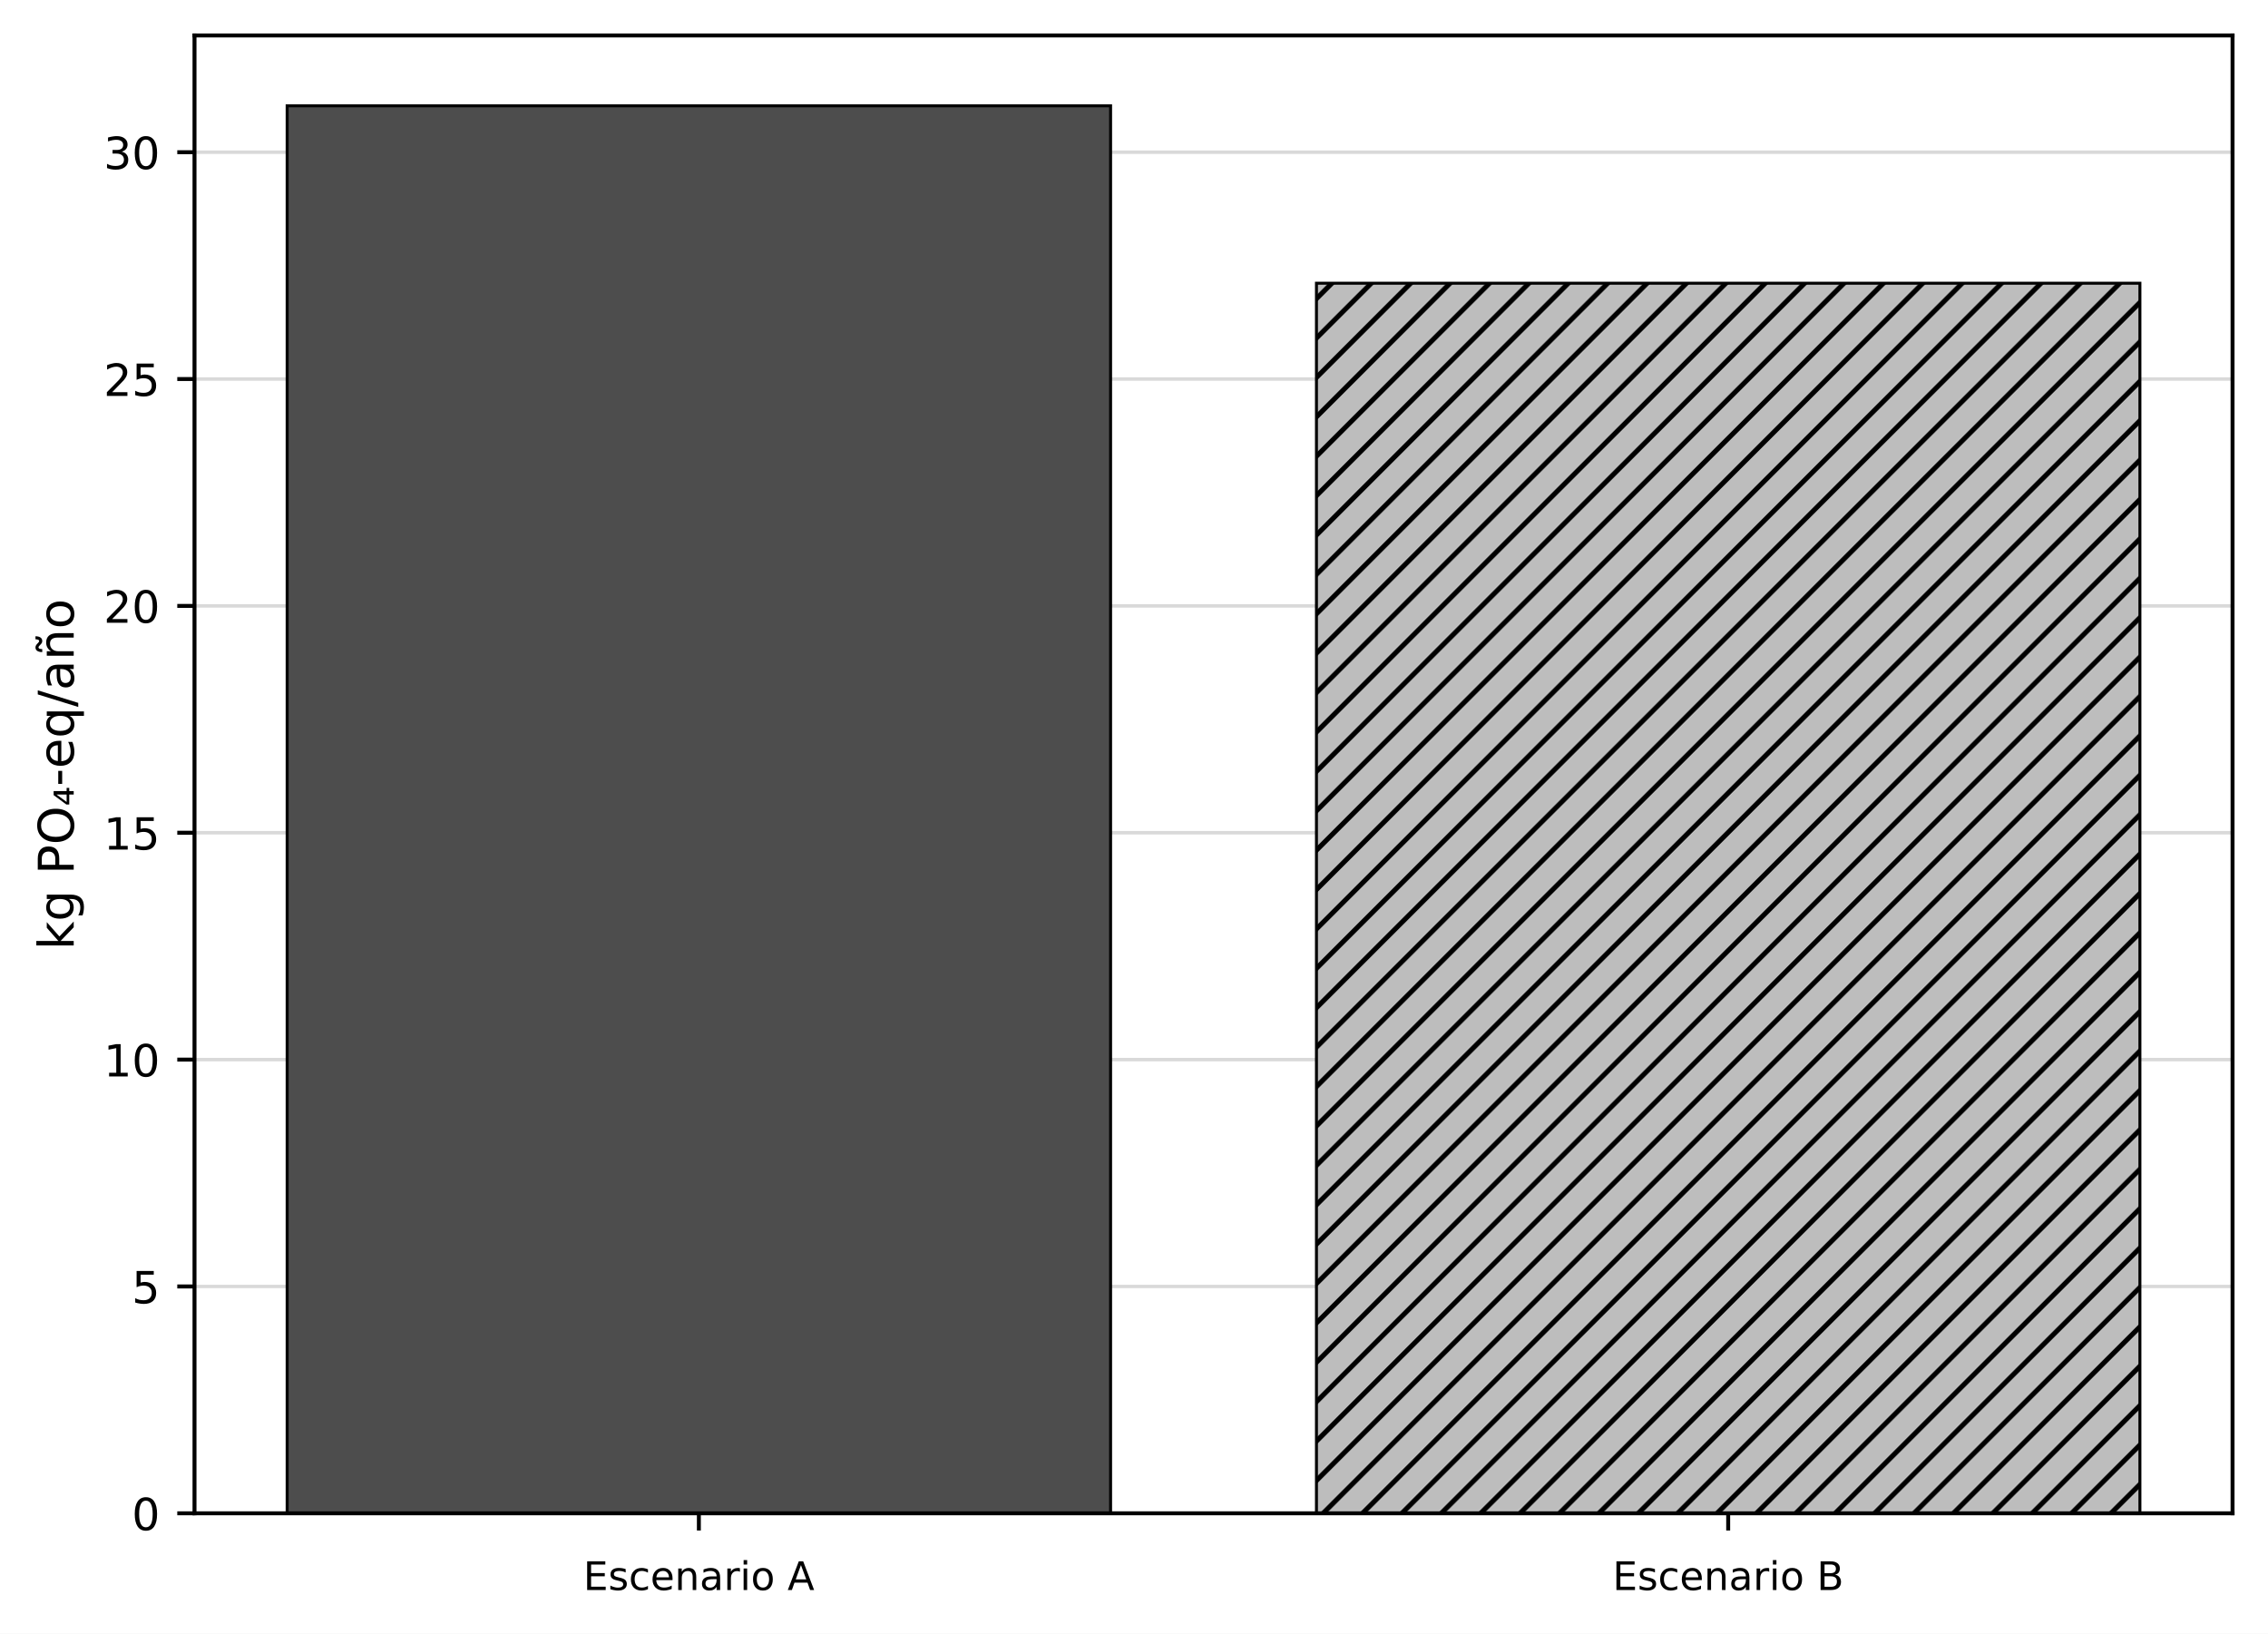
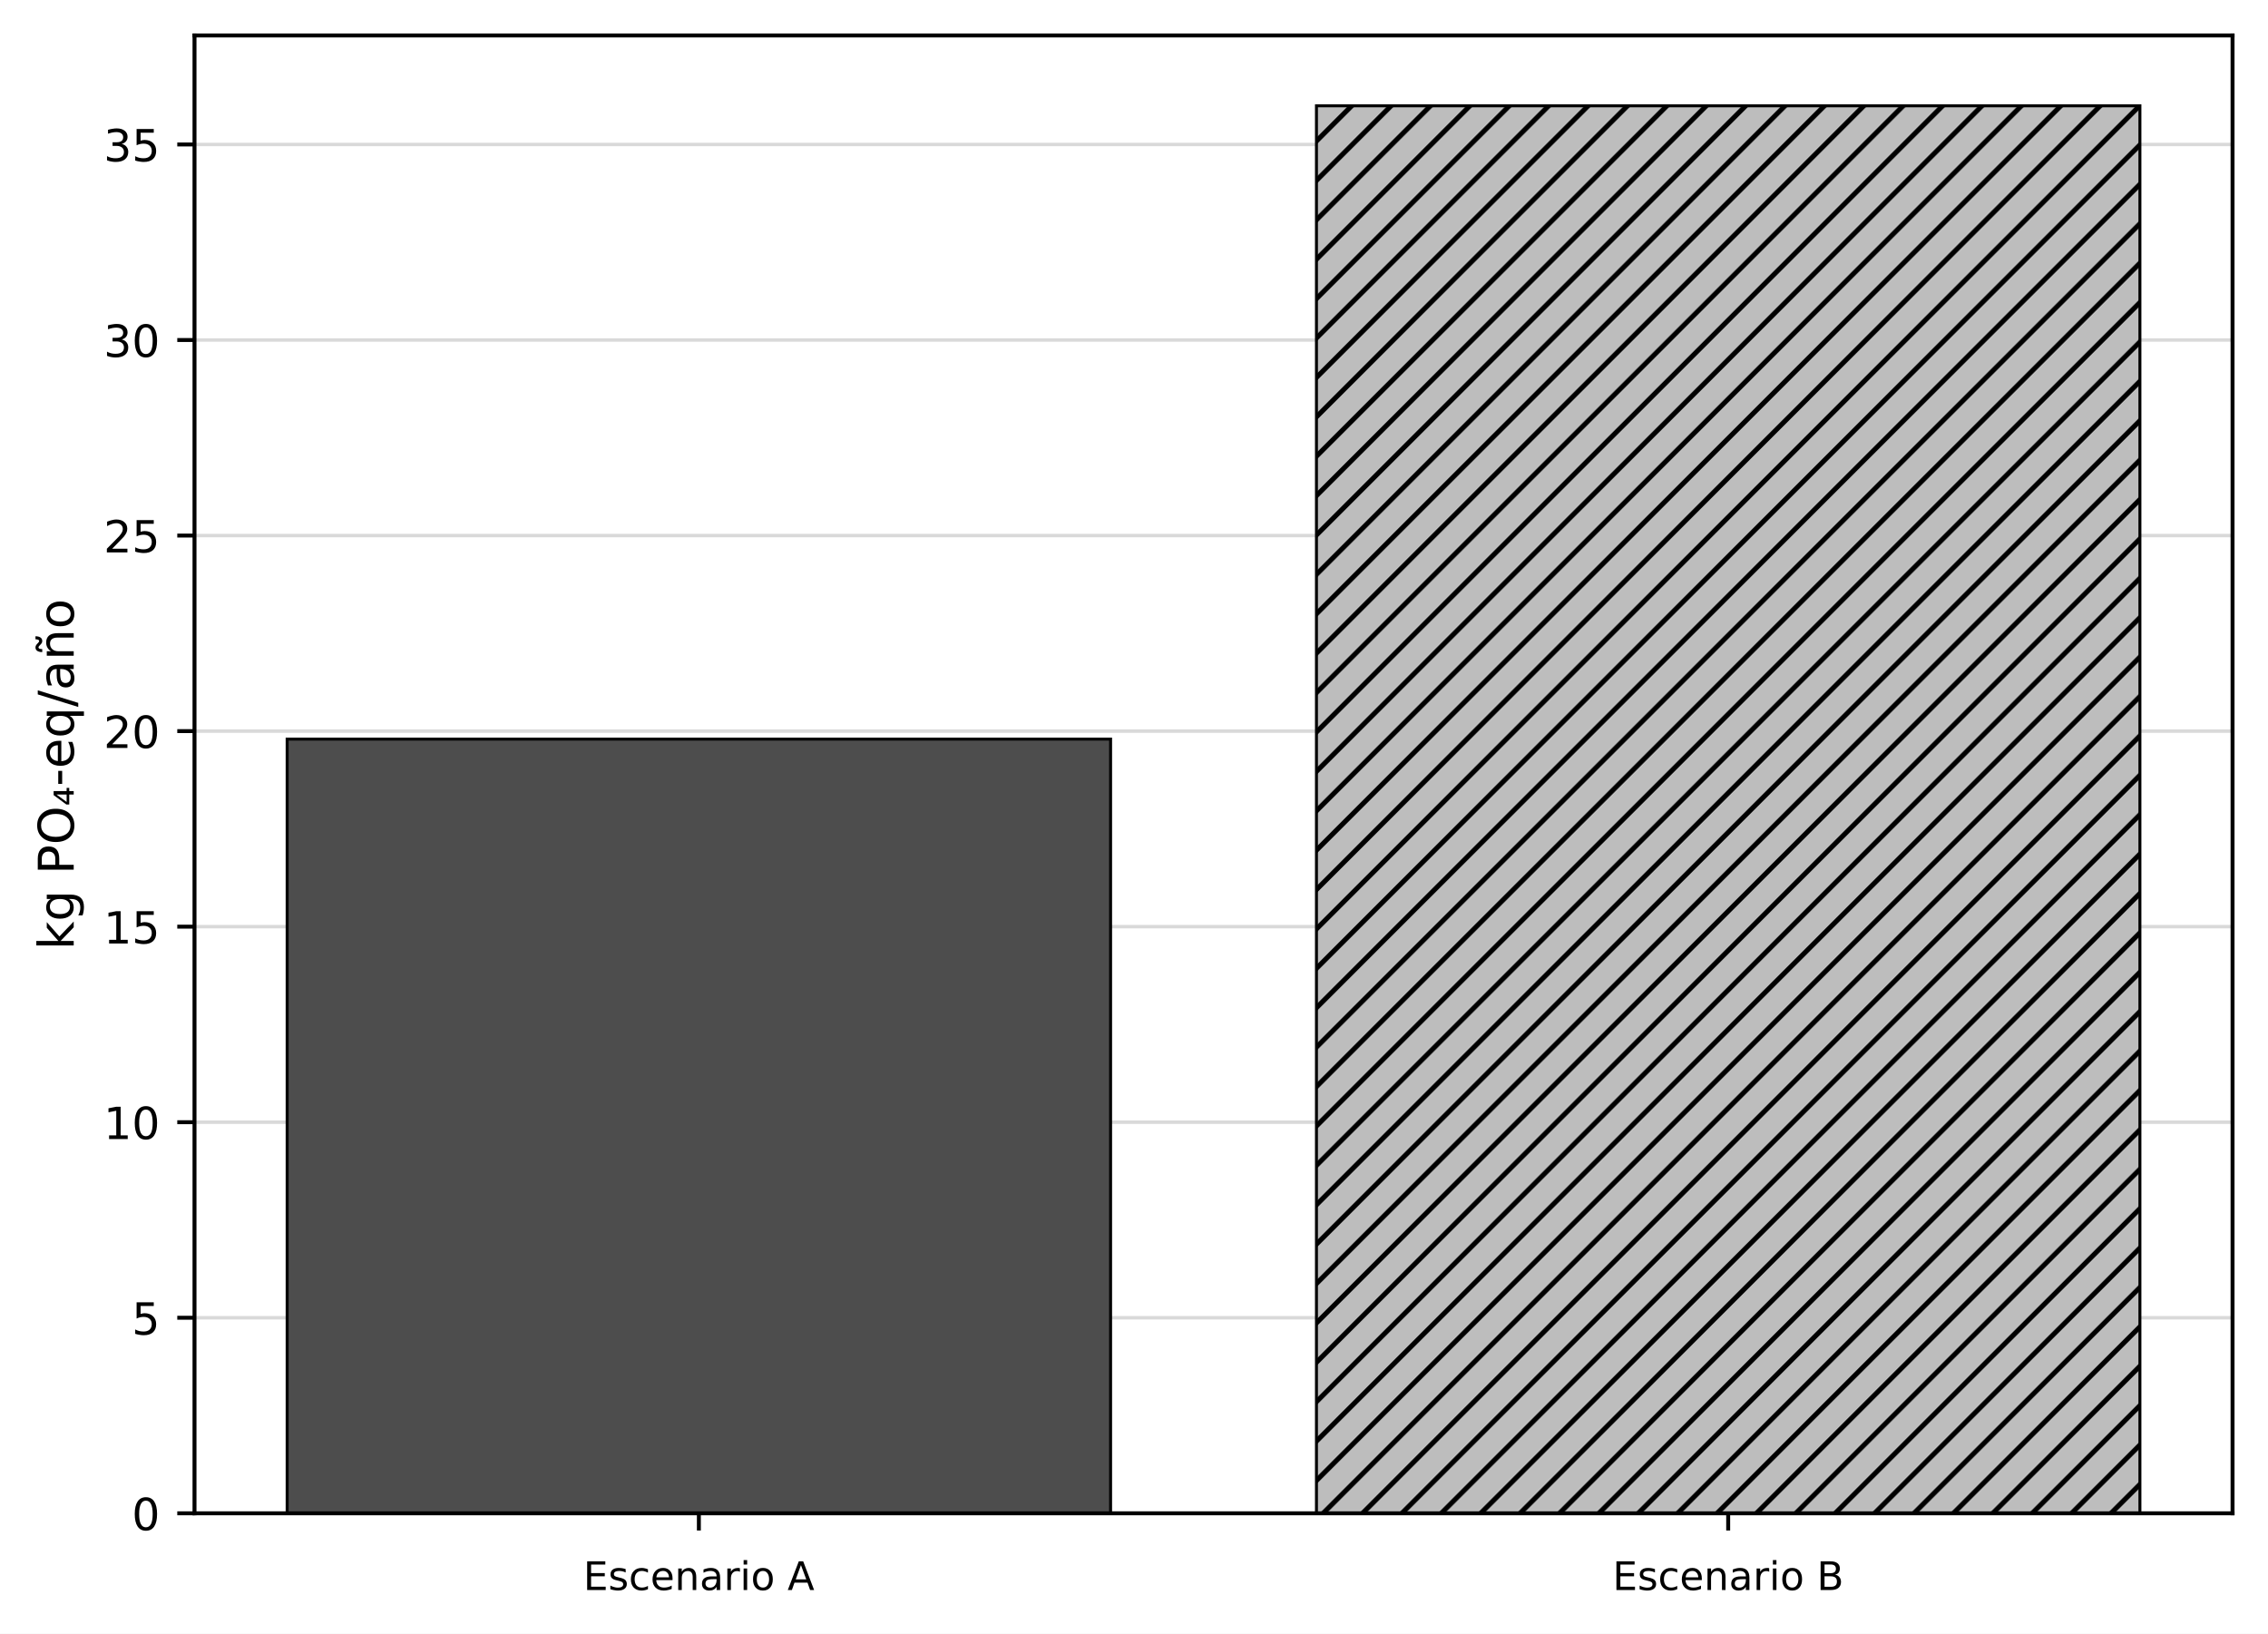
<svg xmlns="http://www.w3.org/2000/svg" xmlns:xlink="http://www.w3.org/1999/xlink" width="460.591pt" height="331.743pt" viewBox="0 0 460.591 331.743" version="1.1">
  <defs>
    <style type="text/css">*{stroke-linejoin: round; stroke-linecap: butt}</style>
  </defs>
  <g id="figure_1">
    <g id="patch_1">
      <path d="M -0 331.743 L 460.591 331.743 L 460.591 0 L -0 0 z " style="fill: #ffffff" />
    </g>
    <g id="axes_1">
      <g id="patch_2">
        <path d="M 39.501 307.3 L 453.391 307.3 L 453.391 7.2 L 39.501 7.2 z " style="fill: #ffffff" />
      </g>
      <g id="matplotlib.axis_1">
        <g id="xtick_1">
          <g id="line2d_1">
            <defs>
              <path id="m8512bdd903" d="M 0 0 L 0 3.5 " style="stroke: #000000; stroke-width: 0.8" />
            </defs>
            <g>
              <use xlink:href="#m8512bdd903" x="141.928" y="307.3" style="stroke: #000000; stroke-width: 0.8" />
            </g>
          </g>
          <g id="text_1">
            <text style="font-size: 8px; font-family: 'DejaVu Sans'; text-anchor: middle" x="141.928" y="322.879" transform="rotate(-0 141.9283 322.8788)">Escenario A</text>
          </g>
        </g>
        <g id="xtick_2">
          <g id="line2d_2">
            <g>
              <use xlink:href="#m8512bdd903" x="350.964" y="307.3" style="stroke: #000000; stroke-width: 0.8" />
            </g>
          </g>
          <g id="text_2">
            <text style="font-size: 8px; font-family: 'DejaVu Sans'; text-anchor: middle" x="350.964" y="322.879" transform="rotate(-0 350.9636 322.8788)">Escenario B</text>
          </g>
        </g>
      </g>
      <g id="matplotlib.axis_2">
        <g id="ytick_1">
          <g id="line2d_3">
-             <path d="M 39.501 307.3 L 453.391 307.3 " clip-path="url(#pd1389e3773)" style="fill: none; stroke: #d9d9d9; stroke-width: 0.7; stroke-linecap: square" />
+             <path d="M 39.501 307.3 L 453.391 307.3 " clip-path="url(#p0b95612d2c)" style="fill: none; stroke: #d9d9d9; stroke-width: 0.7; stroke-linecap: square" />
          </g>
          <g id="line2d_4">
            <defs>
              <path id="me50acbb753" d="M 0 0 L -3.5 0 " style="stroke: #000000; stroke-width: 0.8" />
            </defs>
            <g>
              <use xlink:href="#me50acbb753" x="39.501" y="307.3" style="stroke: #000000; stroke-width: 0.8" />
            </g>
          </g>
          <g id="text_3">
            <text style="font-size: 9px; font-family: 'DejaVu Sans'; text-anchor: end" x="32.501" y="310.719" transform="rotate(-0 32.50094 310.7193)">0</text>
          </g>
        </g>
        <g id="ytick_2">
          <g id="line2d_5">
-             <path d="M 39.501 261.235 L 453.391 261.235 " clip-path="url(#pd1389e3773)" style="fill: none; stroke: #d9d9d9; stroke-width: 0.7; stroke-linecap: square" />
+             <path d="M 39.501 267.591 L 453.391 267.591 " clip-path="url(#p0b95612d2c)" style="fill: none; stroke: #d9d9d9; stroke-width: 0.7; stroke-linecap: square" />
          </g>
          <g id="line2d_6">
            <g>
-               <use xlink:href="#me50acbb753" x="39.501" y="261.235" style="stroke: #000000; stroke-width: 0.8" />
+               <use xlink:href="#me50acbb753" x="39.501" y="267.591" style="stroke: #000000; stroke-width: 0.8" />
            </g>
          </g>
          <g id="text_4">
-             <text style="font-size: 9px; font-family: 'DejaVu Sans'; text-anchor: end" x="32.501" y="264.654" transform="rotate(-0 32.50094 264.6539)">5</text>
+             <text style="font-size: 9px; font-family: 'DejaVu Sans'; text-anchor: end" x="32.501" y="271.011" transform="rotate(-0 32.50094 271.0108)">5</text>
          </g>
        </g>
        <g id="ytick_3">
          <g id="line2d_7">
-             <path d="M 39.501 215.169 L 453.391 215.169 " clip-path="url(#pd1389e3773)" style="fill: none; stroke: #d9d9d9; stroke-width: 0.7; stroke-linecap: square" />
+             <path d="M 39.501 227.883 L 453.391 227.883 " clip-path="url(#p0b95612d2c)" style="fill: none; stroke: #d9d9d9; stroke-width: 0.7; stroke-linecap: square" />
          </g>
          <g id="line2d_8">
            <g>
-               <use xlink:href="#me50acbb753" x="39.501" y="215.169" style="stroke: #000000; stroke-width: 0.8" />
+               <use xlink:href="#me50acbb753" x="39.501" y="227.883" style="stroke: #000000; stroke-width: 0.8" />
            </g>
          </g>
          <g id="text_5">
-             <text style="font-size: 9px; font-family: 'DejaVu Sans'; text-anchor: end" x="32.501" y="218.588" transform="rotate(-0 32.50094 218.5885)">10</text>
+             <text style="font-size: 9px; font-family: 'DejaVu Sans'; text-anchor: end" x="32.501" y="231.302" transform="rotate(-0 32.50094 231.3023)">10</text>
          </g>
        </g>
        <g id="ytick_4">
          <g id="line2d_9">
-             <path d="M 39.501 169.104 L 453.391 169.104 " clip-path="url(#pd1389e3773)" style="fill: none; stroke: #d9d9d9; stroke-width: 0.7; stroke-linecap: square" />
+             <path d="M 39.501 188.174 L 453.391 188.174 " clip-path="url(#p0b95612d2c)" style="fill: none; stroke: #d9d9d9; stroke-width: 0.7; stroke-linecap: square" />
          </g>
          <g id="line2d_10">
            <g>
-               <use xlink:href="#me50acbb753" x="39.501" y="169.104" style="stroke: #000000; stroke-width: 0.8" />
+               <use xlink:href="#me50acbb753" x="39.501" y="188.174" style="stroke: #000000; stroke-width: 0.8" />
            </g>
          </g>
          <g id="text_6">
-             <text style="font-size: 9px; font-family: 'DejaVu Sans'; text-anchor: end" x="32.501" y="172.523" transform="rotate(-0 32.50094 172.5231)">15</text>
+             <text style="font-size: 9px; font-family: 'DejaVu Sans'; text-anchor: end" x="32.501" y="191.594" transform="rotate(-0 32.50094 191.5938)">15</text>
          </g>
        </g>
        <g id="ytick_5">
          <g id="line2d_11">
-             <path d="M 39.501 123.038 L 453.391 123.038 " clip-path="url(#pd1389e3773)" style="fill: none; stroke: #d9d9d9; stroke-width: 0.7; stroke-linecap: square" />
+             <path d="M 39.501 148.466 L 453.391 148.466 " clip-path="url(#p0b95612d2c)" style="fill: none; stroke: #d9d9d9; stroke-width: 0.7; stroke-linecap: square" />
          </g>
          <g id="line2d_12">
            <g>
-               <use xlink:href="#me50acbb753" x="39.501" y="123.038" style="stroke: #000000; stroke-width: 0.8" />
+               <use xlink:href="#me50acbb753" x="39.501" y="148.466" style="stroke: #000000; stroke-width: 0.8" />
            </g>
          </g>
          <g id="text_7">
-             <text style="font-size: 9px; font-family: 'DejaVu Sans'; text-anchor: end" x="32.501" y="126.458" transform="rotate(-0 32.50094 126.4577)">20</text>
+             <text style="font-size: 9px; font-family: 'DejaVu Sans'; text-anchor: end" x="32.501" y="151.885" transform="rotate(-0 32.50094 151.8852)">20</text>
          </g>
        </g>
        <g id="ytick_6">
          <g id="line2d_13">
-             <path d="M 39.501 76.973 L 453.391 76.973 " clip-path="url(#pd1389e3773)" style="fill: none; stroke: #d9d9d9; stroke-width: 0.7; stroke-linecap: square" />
+             <path d="M 39.501 108.757 L 453.391 108.757 " clip-path="url(#p0b95612d2c)" style="fill: none; stroke: #d9d9d9; stroke-width: 0.7; stroke-linecap: square" />
          </g>
          <g id="line2d_14">
            <g>
-               <use xlink:href="#me50acbb753" x="39.501" y="76.973" style="stroke: #000000; stroke-width: 0.8" />
+               <use xlink:href="#me50acbb753" x="39.501" y="108.757" style="stroke: #000000; stroke-width: 0.8" />
            </g>
          </g>
          <g id="text_8">
-             <text style="font-size: 9px; font-family: 'DejaVu Sans'; text-anchor: end" x="32.501" y="80.392" transform="rotate(-0 32.50094 80.39225)">25</text>
+             <text style="font-size: 9px; font-family: 'DejaVu Sans'; text-anchor: end" x="32.501" y="112.177" transform="rotate(-0 32.50094 112.1767)">25</text>
          </g>
        </g>
        <g id="ytick_7">
          <g id="line2d_15">
-             <path d="M 39.501 30.908 L 453.391 30.908 " clip-path="url(#pd1389e3773)" style="fill: none; stroke: #d9d9d9; stroke-width: 0.7; stroke-linecap: square" />
+             <path d="M 39.501 69.049 L 453.391 69.049 " clip-path="url(#p0b95612d2c)" style="fill: none; stroke: #d9d9d9; stroke-width: 0.7; stroke-linecap: square" />
          </g>
          <g id="line2d_16">
            <g>
-               <use xlink:href="#me50acbb753" x="39.501" y="30.908" style="stroke: #000000; stroke-width: 0.8" />
+               <use xlink:href="#me50acbb753" x="39.501" y="69.049" style="stroke: #000000; stroke-width: 0.8" />
            </g>
          </g>
          <g id="text_9">
-             <text style="font-size: 9px; font-family: 'DejaVu Sans'; text-anchor: end" x="32.501" y="34.327" transform="rotate(-0 32.50094 34.32684)">30</text>
+             <text style="font-size: 9px; font-family: 'DejaVu Sans'; text-anchor: end" x="32.501" y="72.468" transform="rotate(-0 32.50094 72.46822)">30</text>
          </g>
        </g>
-         <g id="text_10">
+         <g id="ytick_8">
+           <g id="line2d_17">
+             <path d="M 39.501 29.34 L 453.391 29.34 " clip-path="url(#p0b95612d2c)" style="fill: none; stroke: #d9d9d9; stroke-width: 0.7; stroke-linecap: square" />
+           </g>
+           <g id="line2d_18">
+             <g>
+               <use xlink:href="#me50acbb753" x="39.501" y="29.34" style="stroke: #000000; stroke-width: 0.8" />
+             </g>
+           </g>
+           <g id="text_10">
+             <text style="font-size: 9px; font-family: 'DejaVu Sans'; text-anchor: end" x="32.501" y="32.76" transform="rotate(-0 32.50094 32.75971)">35</text>
+           </g>
+         </g>
+         <g id="text_11">
          <text style="font-size: 10px; font-family: 'DejaVu Sans'; text-anchor: middle" x="14.969" y="157.25" transform="rotate(-90 14.96875 157.25)">kg PO₄-eq/año</text>
        </g>
      </g>
      <g id="patch_3">
-         <path d="M 58.314 307.3 L 225.542 307.3 L 225.542 21.49 L 58.314 21.49 z " clip-path="url(#pd1389e3773)" style="fill: #4d4d4d; stroke: #000000; stroke-width: 0.6; stroke-linejoin: miter" />
+         <path d="M 58.314 307.3 L 225.542 307.3 L 225.542 150.083 L 58.314 150.083 z " clip-path="url(#p0b95612d2c)" style="fill: #4d4d4d; stroke: #000000; stroke-width: 0.6; stroke-linejoin: miter" />
      </g>
      <g id="patch_4">
-         <path d="M 267.349 307.3 L 434.578 307.3 L 434.578 57.51 L 267.349 57.51 z " clip-path="url(#pd1389e3773)" style="fill: url(#hba91143bd5); stroke: #000000; stroke-width: 0.6; stroke-linejoin: miter" />
+         <path d="M 267.349 307.3 L 434.578 307.3 L 434.578 21.49 L 267.349 21.49 z " clip-path="url(#p0b95612d2c)" style="fill: url(#hba91143bd5); stroke: #000000; stroke-width: 0.6; stroke-linejoin: miter" />
      </g>
      <g id="patch_5">
        <path d="M 39.501 307.3 L 39.501 7.2 " style="fill: none; stroke: #000000; stroke-width: 0.8; stroke-linejoin: miter; stroke-linecap: square" />
      </g>
      <g id="patch_6">
        <path d="M 453.391 307.3 L 453.391 7.2 " style="fill: none; stroke: #000000; stroke-width: 0.8; stroke-linejoin: miter; stroke-linecap: square" />
      </g>
      <g id="patch_7">
        <path d="M 39.501 307.3 L 453.391 307.3 " style="fill: none; stroke: #000000; stroke-width: 0.8; stroke-linejoin: miter; stroke-linecap: square" />
      </g>
      <g id="patch_8">
        <path d="M 39.501 7.2 L 453.391 7.2 " style="fill: none; stroke: #000000; stroke-width: 0.8; stroke-linejoin: miter; stroke-linecap: square" />
      </g>
    </g>
  </g>
  <defs>
-     <clipPath id="pd1389e3773">
+     <clipPath id="p0b95612d2c">
      <rect x="39.501" y="7.2" width="413.89" height="300.1" />
    </clipPath>
  </defs>
  <defs>
    <pattern id="hba91143bd5" patternUnits="userSpaceOnUse" x="0" y="0" width="72" height="72">
      <rect x="0" y="0" width="73" height="73" fill="#bdbdbd" />
      <path d="M -36 36 L 36 -36 M -32 40 L 40 -32 M -28 44 L 44 -28 M -24 48 L 48 -24 M -20 52 L 52 -20 M -16 56 L 56 -16 M -12 60 L 60 -12 M -8 64 L 64 -8 M -4 68 L 68 -4 M 0 72 L 72 0 M 4 76 L 76 4 M 8 80 L 80 8 M 12 84 L 84 12 M 16 88 L 88 16 M 20 92 L 92 20 M 24 96 L 96 24 M 28 100 L 100 28 M 32 104 L 104 32 M 36 108 L 108 36 " style="fill: #000000; stroke: #000000; stroke-width: 1.0; stroke-linecap: butt; stroke-linejoin: miter" />
    </pattern>
  </defs>
</svg>
